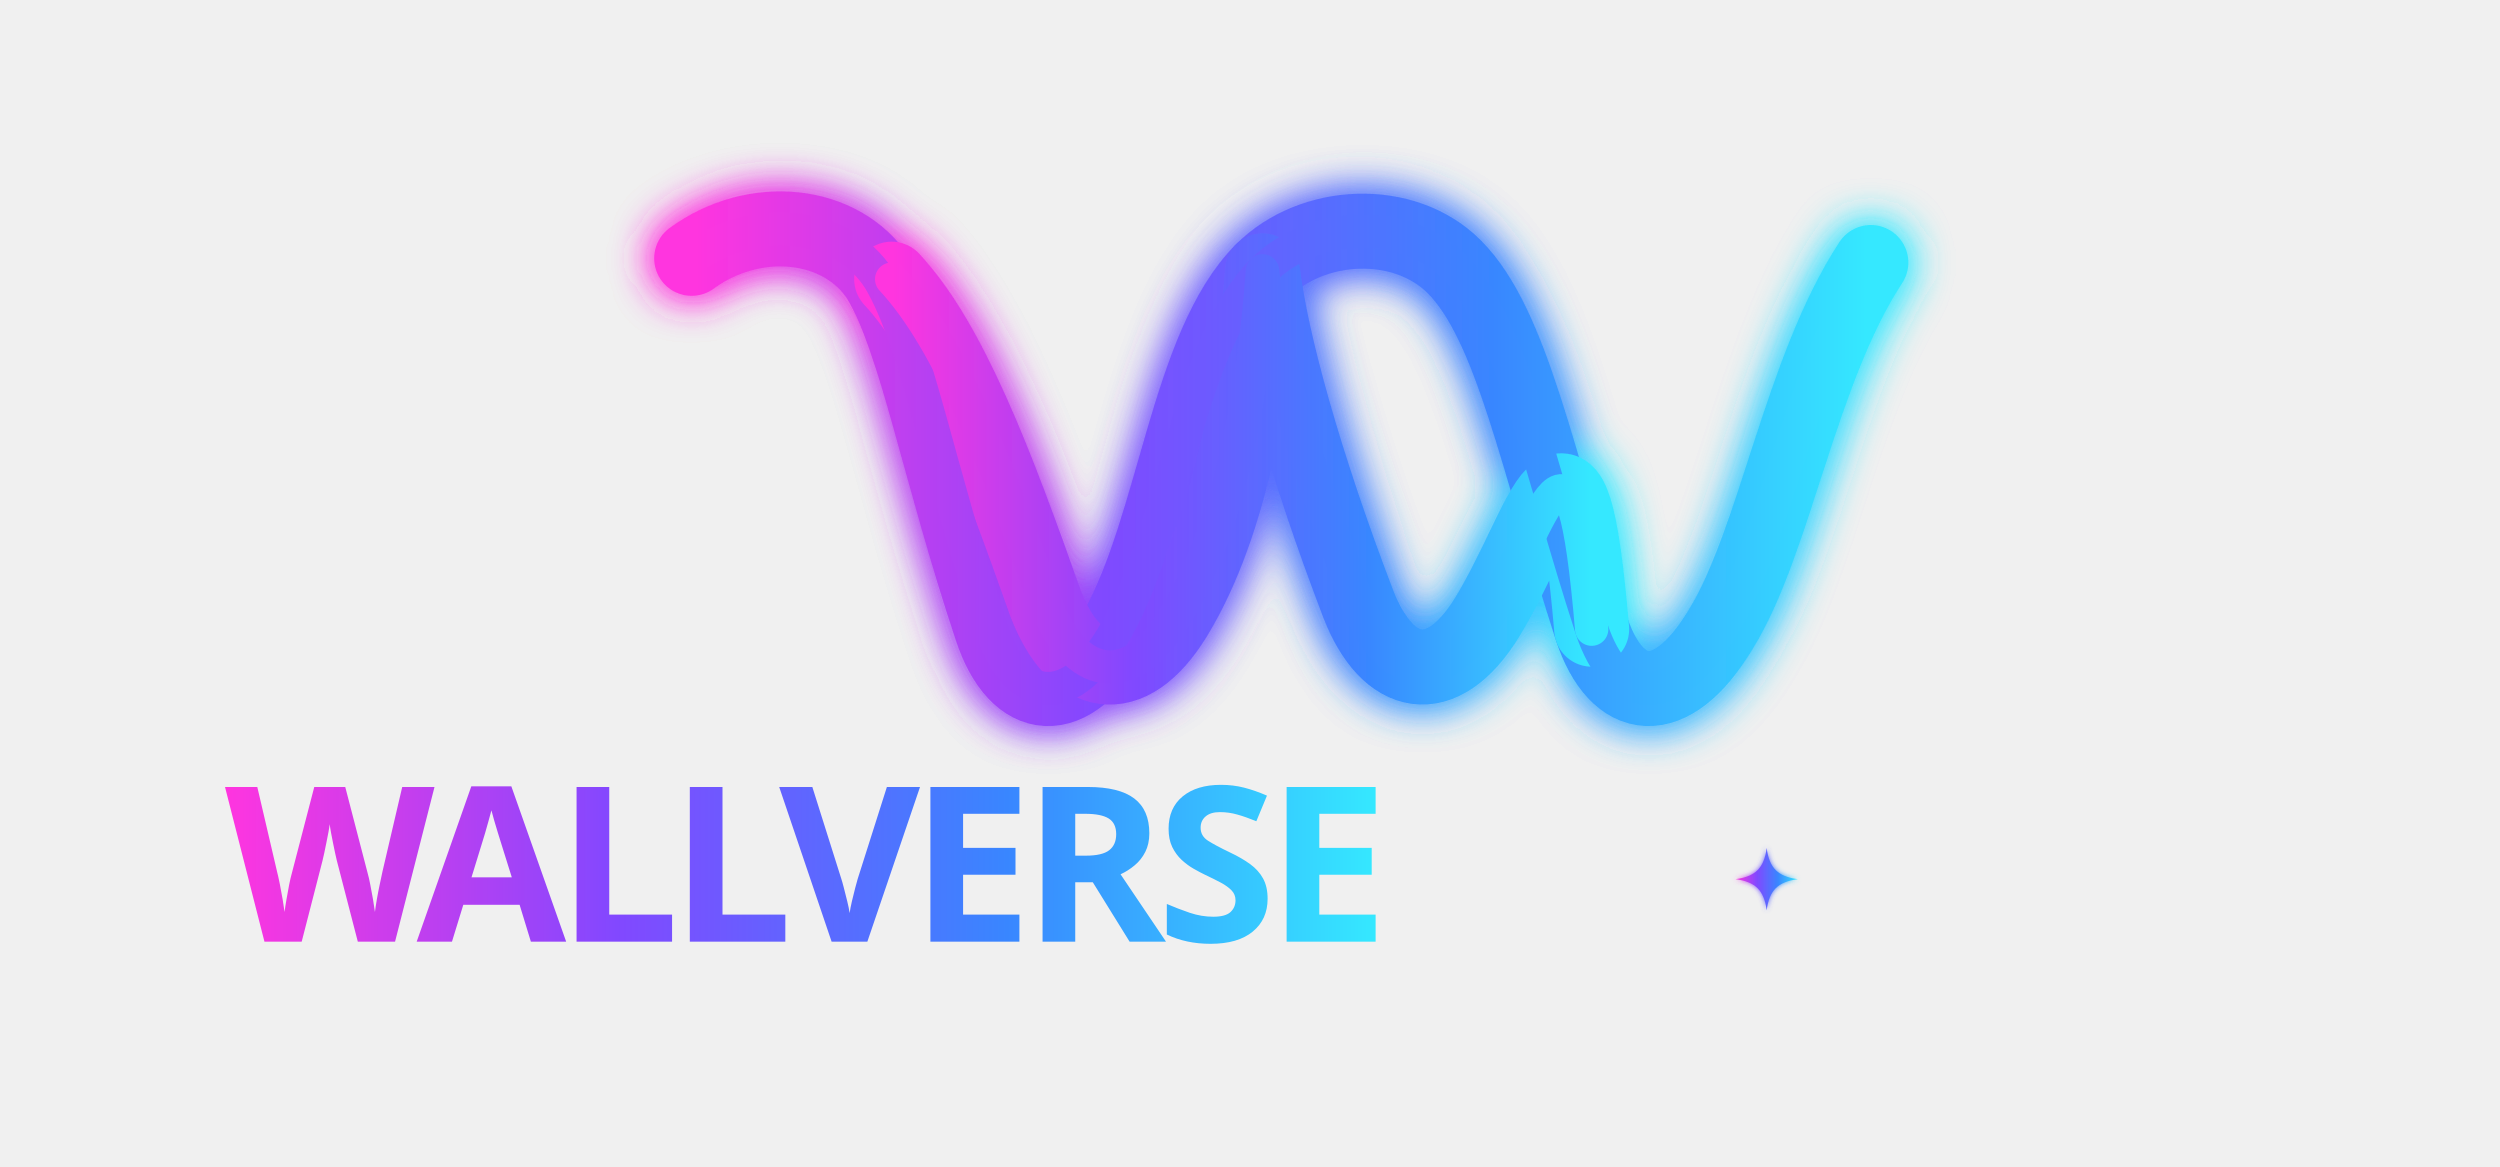
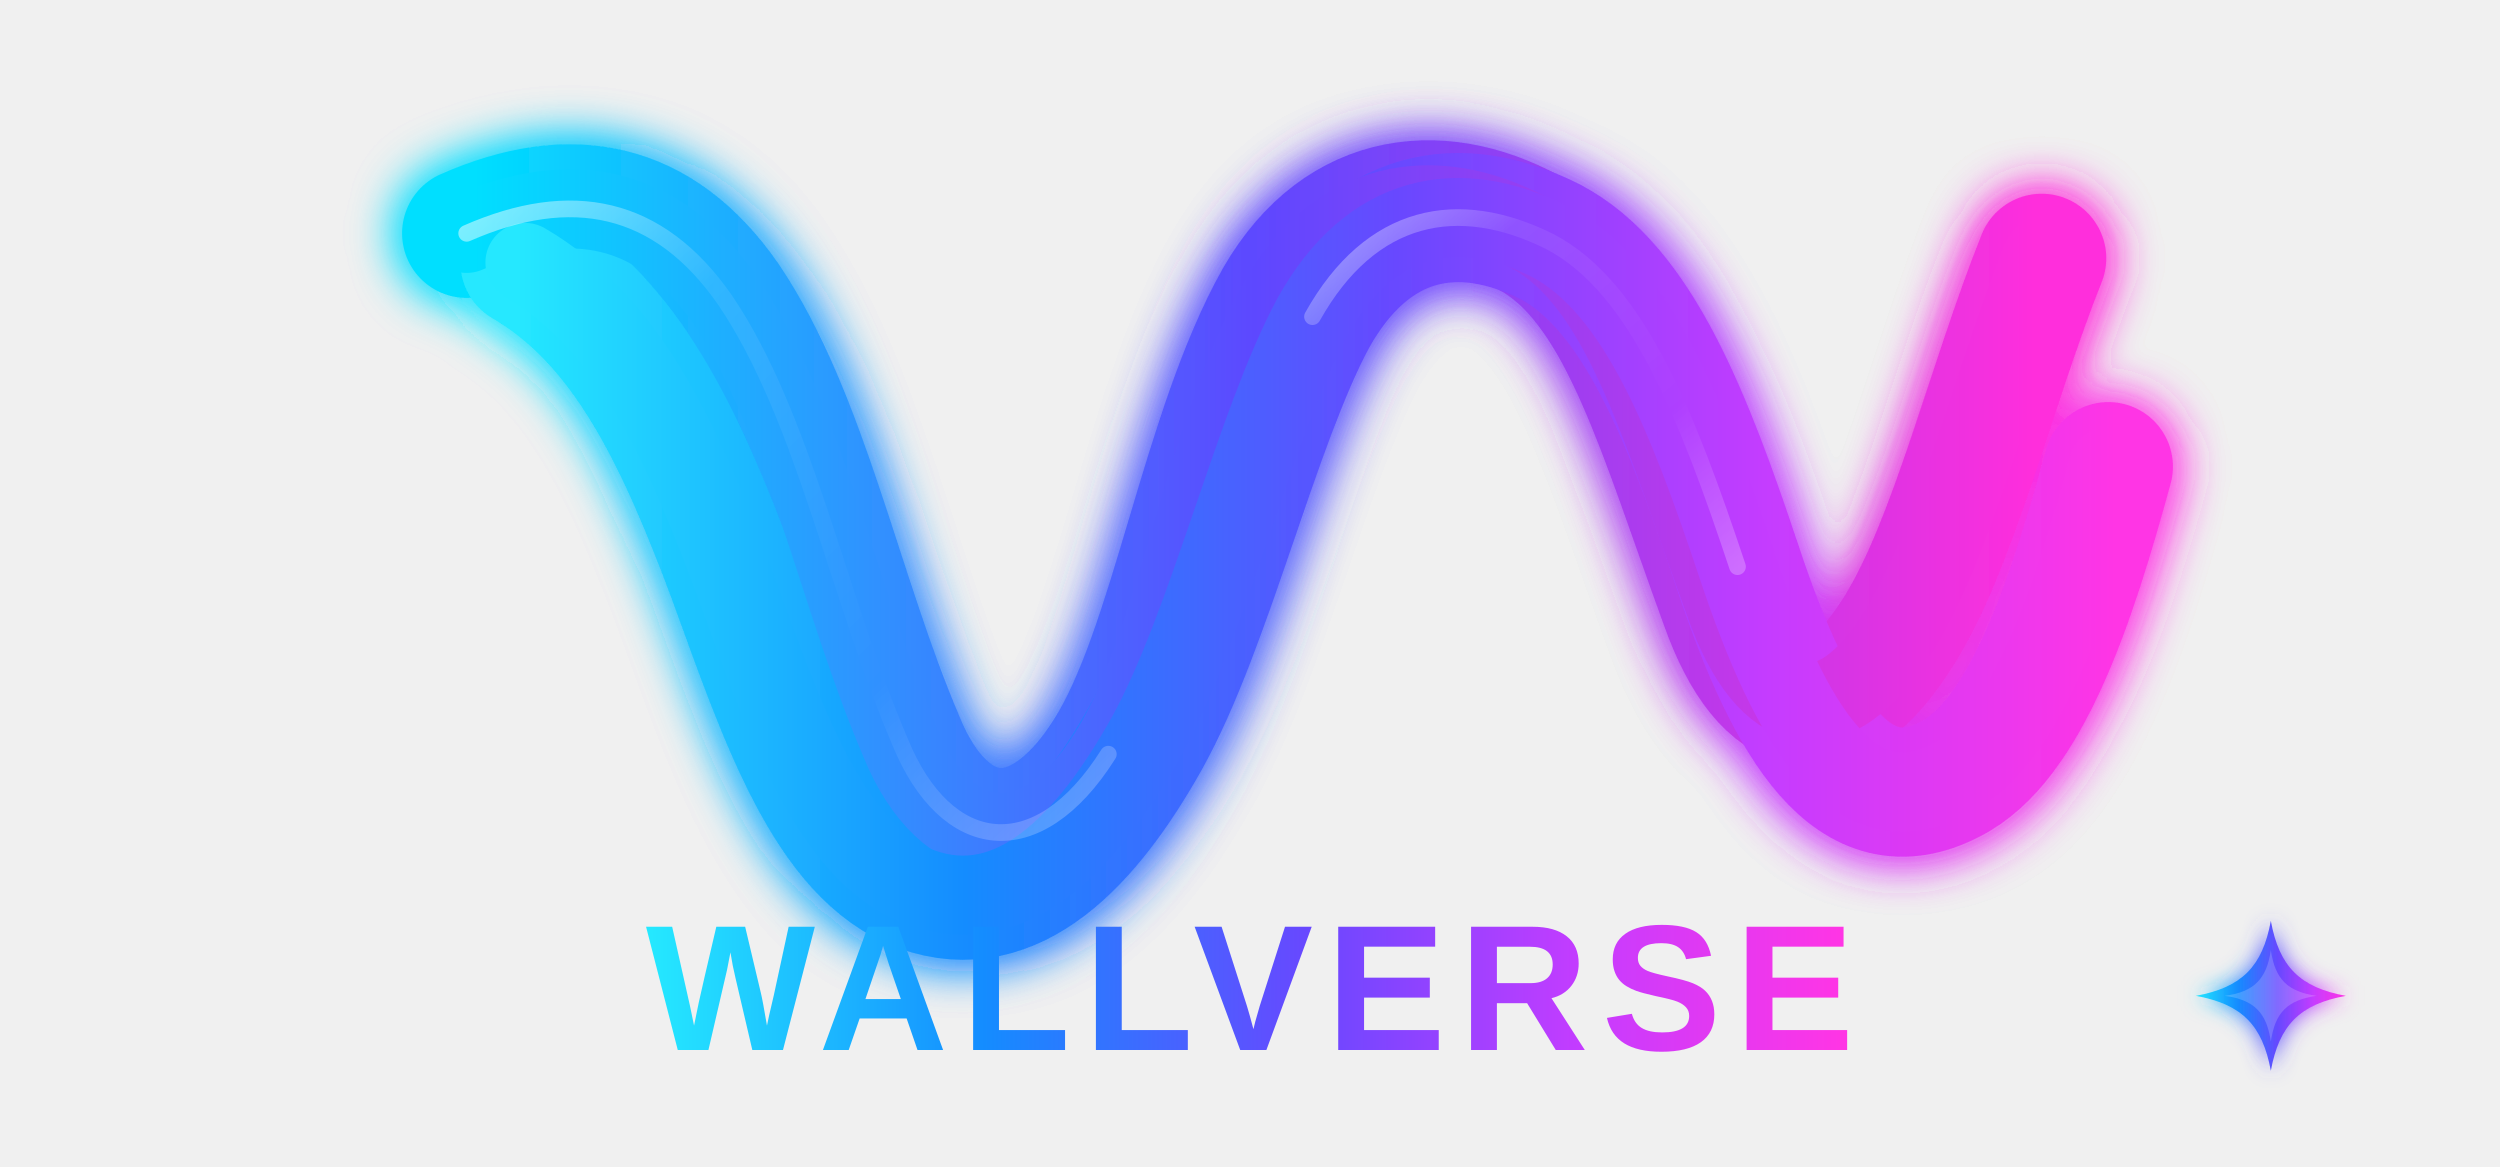
<svg xmlns="http://www.w3.org/2000/svg" viewBox="0 0 600 280" role="img" aria-labelledby="title desc">
  <defs>
-     <linearGradient id="g" x1="0" y1="0" x2="1" y2="0">
-       <stop offset="0" stop-color="#ff35df" />
-       <stop offset="0.34" stop-color="#8248ff" />
-       <stop offset="0.68" stop-color="#3986ff" />
-       <stop offset="1" stop-color="#35e8ff" />
+     <linearGradient id="wv" x1="0" y1="0" x2="1" y2="0">
+       <stop offset="0" stop-color="#25E8FF" />
+       <stop offset="0.28" stop-color="#148CFF" />
+       <stop offset="0.55" stop-color="#6848FF" />
+       <stop offset="0.78" stop-color="#C43CFF" />
+       <stop offset="1" stop-color="#FF35E5" />
    </linearGradient>
-     <filter id="glow" x="-50%" y="-60%" width="200%" height="220%">
-       <feGaussianBlur stdDeviation="5" result="b" />
+     <linearGradient id="wv2" x1="0" y1="0" x2="1" y2="0">
+       <stop offset="0" stop-color="#00DFFF" />
+       <stop offset="0.5" stop-color="#5D48FF" />
+       <stop offset="1" stop-color="#FF2EDC" />
+     </linearGradient>
+     <linearGradient id="shine" x1="0" y1="0" x2="1" y2="1">
+       <stop offset="0" stop-color="#FFFFFF" stop-opacity=".72" />
+       <stop offset=".25" stop-color="#FFFFFF" stop-opacity=".12" />
+       <stop offset=".7" stop-color="#FFFFFF" stop-opacity="0" />
+       <stop offset="1" stop-color="#FFFFFF" stop-opacity=".38" />
+     </linearGradient>
+     <filter id="glow" x="-35%" y="-45%" width="170%" height="190%">
+       <feGaussianBlur stdDeviation="6" result="b" />
      <feMerge>
        <feMergeNode in="b" />
        <feMergeNode in="b" />
        <feMergeNode in="SourceGraphic" />
      </feMerge>
    </filter>
-     <filter id="sg" x="-100%" y="-100%" width="300%" height="300%">
-       <feGaussianBlur stdDeviation="3" result="b" />
+     <filter id="smallGlow" x="-100%" y="-100%" width="300%" height="300%">
+       <feGaussianBlur stdDeviation="2.5" result="b" />
      <feMerge>
        <feMergeNode in="b" />
        <feMergeNode in="SourceGraphic" />
      </feMerge>
    </filter>
  </defs>
-   <g fill="none" stroke="url(#g)" stroke-width="18" stroke-linecap="round" stroke-linejoin="round" filter="url(#glow)">
-     <path d="M166 62 C181 51 202 53 211 67 C220 82 225 112 238 151 C244 169 257 171 268 151 C282 126 285 83 303 65 C315 53 337 52 349 64 C363 78 369 111 382 151 C388 169 401 171 413 151 C426 130 432 89 449 63" />
-     <path d="M214 67 C228 82 239 111 251 145 C258 163 271 166 282 148 C296 125 301 91 303 65 C305 82 313 111 326 145 C333 163 346 166 357 148 C371 125 377 92 382 151" />
+   <g fill="none" stroke-linecap="round" stroke-linejoin="round" filter="url(#glow)">
+     <path d="M112 56 C137 45 158 49 174 72 C193 100 201 143 216 178 C227 205 249 208 266 181 C282 156 289 104 307 72 C322 46 347 44 369 57 C390 70 399 104 414 145 C424 173 440 177 456 151 C469 130 478 92 490 62" stroke="url(#wv2)" stroke-width="31" />
+     <path d="M126 63 C150 77 163 104 176 139 C188 172 199 205 221 213 C243 221 261 202 275 177 C290 150 301 102 315 76 C329 51 350 47 372 58 C393 69 405 100 417 136 C430 175 445 199 468 187 C486 178 497 145 506 112" stroke="url(#wv)" stroke-width="31" />
  </g>
-   <g fill="none" stroke="url(#g)" stroke-width="8" stroke-linecap="round" stroke-linejoin="round">
-     <path d="M166 62 C181 51 202 53 211 67 C220 82 225 112 238 151 C244 169 257 171 268 151 C282 126 285 83 303 65 C315 53 337 52 349 64 C363 78 369 111 382 151 C388 169 401 171 413 151 C426 130 432 89 449 63" />
-     <path d="M214 67 C228 82 239 111 251 145 C258 163 271 166 282 148 C296 125 301 91 303 65 C305 82 313 111 326 145 C333 163 346 166 357 148 C371 125 377 92 382 151" />
+   <g fill="none" stroke-linecap="round" stroke-linejoin="round">
+     <path d="M112 56 C137 45 158 49 174 72 C193 100 201 143 216 178 C227 205 249 208 266 181 C282 156 289 104 307 72 C322 46 347 44 369 57 C390 70 399 104 414 145 C424 173 440 177 456 151 C469 130 478 92 490 62" stroke="url(#wv2)" stroke-width="19" />
+     <path d="M126 63 C150 77 163 104 176 139 C188 172 199 205 221 213 C243 221 261 202 275 177 C290 150 301 102 315 76 C329 51 350 47 372 58 C393 69 405 100 417 136 C430 175 445 199 468 187 C486 178 497 145 506 112" stroke="url(#wv)" stroke-width="19" />
  </g>
-   <text x="54" y="226" fill="url(#g)" font-family="Arial Black,Montserrat,Poppins,sans-serif" font-size="52" font-weight="900" letter-spacing="-2.2">WALLVERSE</text>
-   <g transform="translate(424 211) scale(.22)" filter="url(#sg)">
-     <path d="M0-34C3-12 12-3 34 0 12 3 3 12 0 34-3 12-12 3-34 0-12-3-3-12 0-34Z" fill="url(#g)" />
+   <path d="M112 56 C137 45 158 49 174 72 C193 100 201 143 216 178 C227 205 249 208 266 181" fill="none" stroke="url(#shine)" stroke-width="4" stroke-linecap="round" opacity=".7" />
+   <path d="M315 76 C329 51 350 47 372 58 C393 69 405 100 417 136" fill="none" stroke="url(#shine)" stroke-width="4" stroke-linecap="round" opacity=".65" />
+   <text x="300" y="252" text-anchor="middle" fill="url(#wv)" font-family="Manrope,Montserrat,Poppins,Arial,sans-serif" font-size="43" font-weight="800" letter-spacing="3.2">WALLVERSE</text>
+   <g transform="translate(545 239)" filter="url(#smallGlow)">
+     <path d="M0-18 C2-7 7-2 18 0 C7 2 2 7 0 18 C-2 7 -7 2 -18 0 C-7-2 -2-7 0-18Z" fill="url(#wv)" />
+     <path d="M0-11 C1-4 4-1 11 0 C4 1 1 4 0 11 C-1 4 -4 1 -11 0 C-4-1 -1-4 0-11Z" fill="#FFFFFF" opacity=".18" />
  </g>
</svg>
